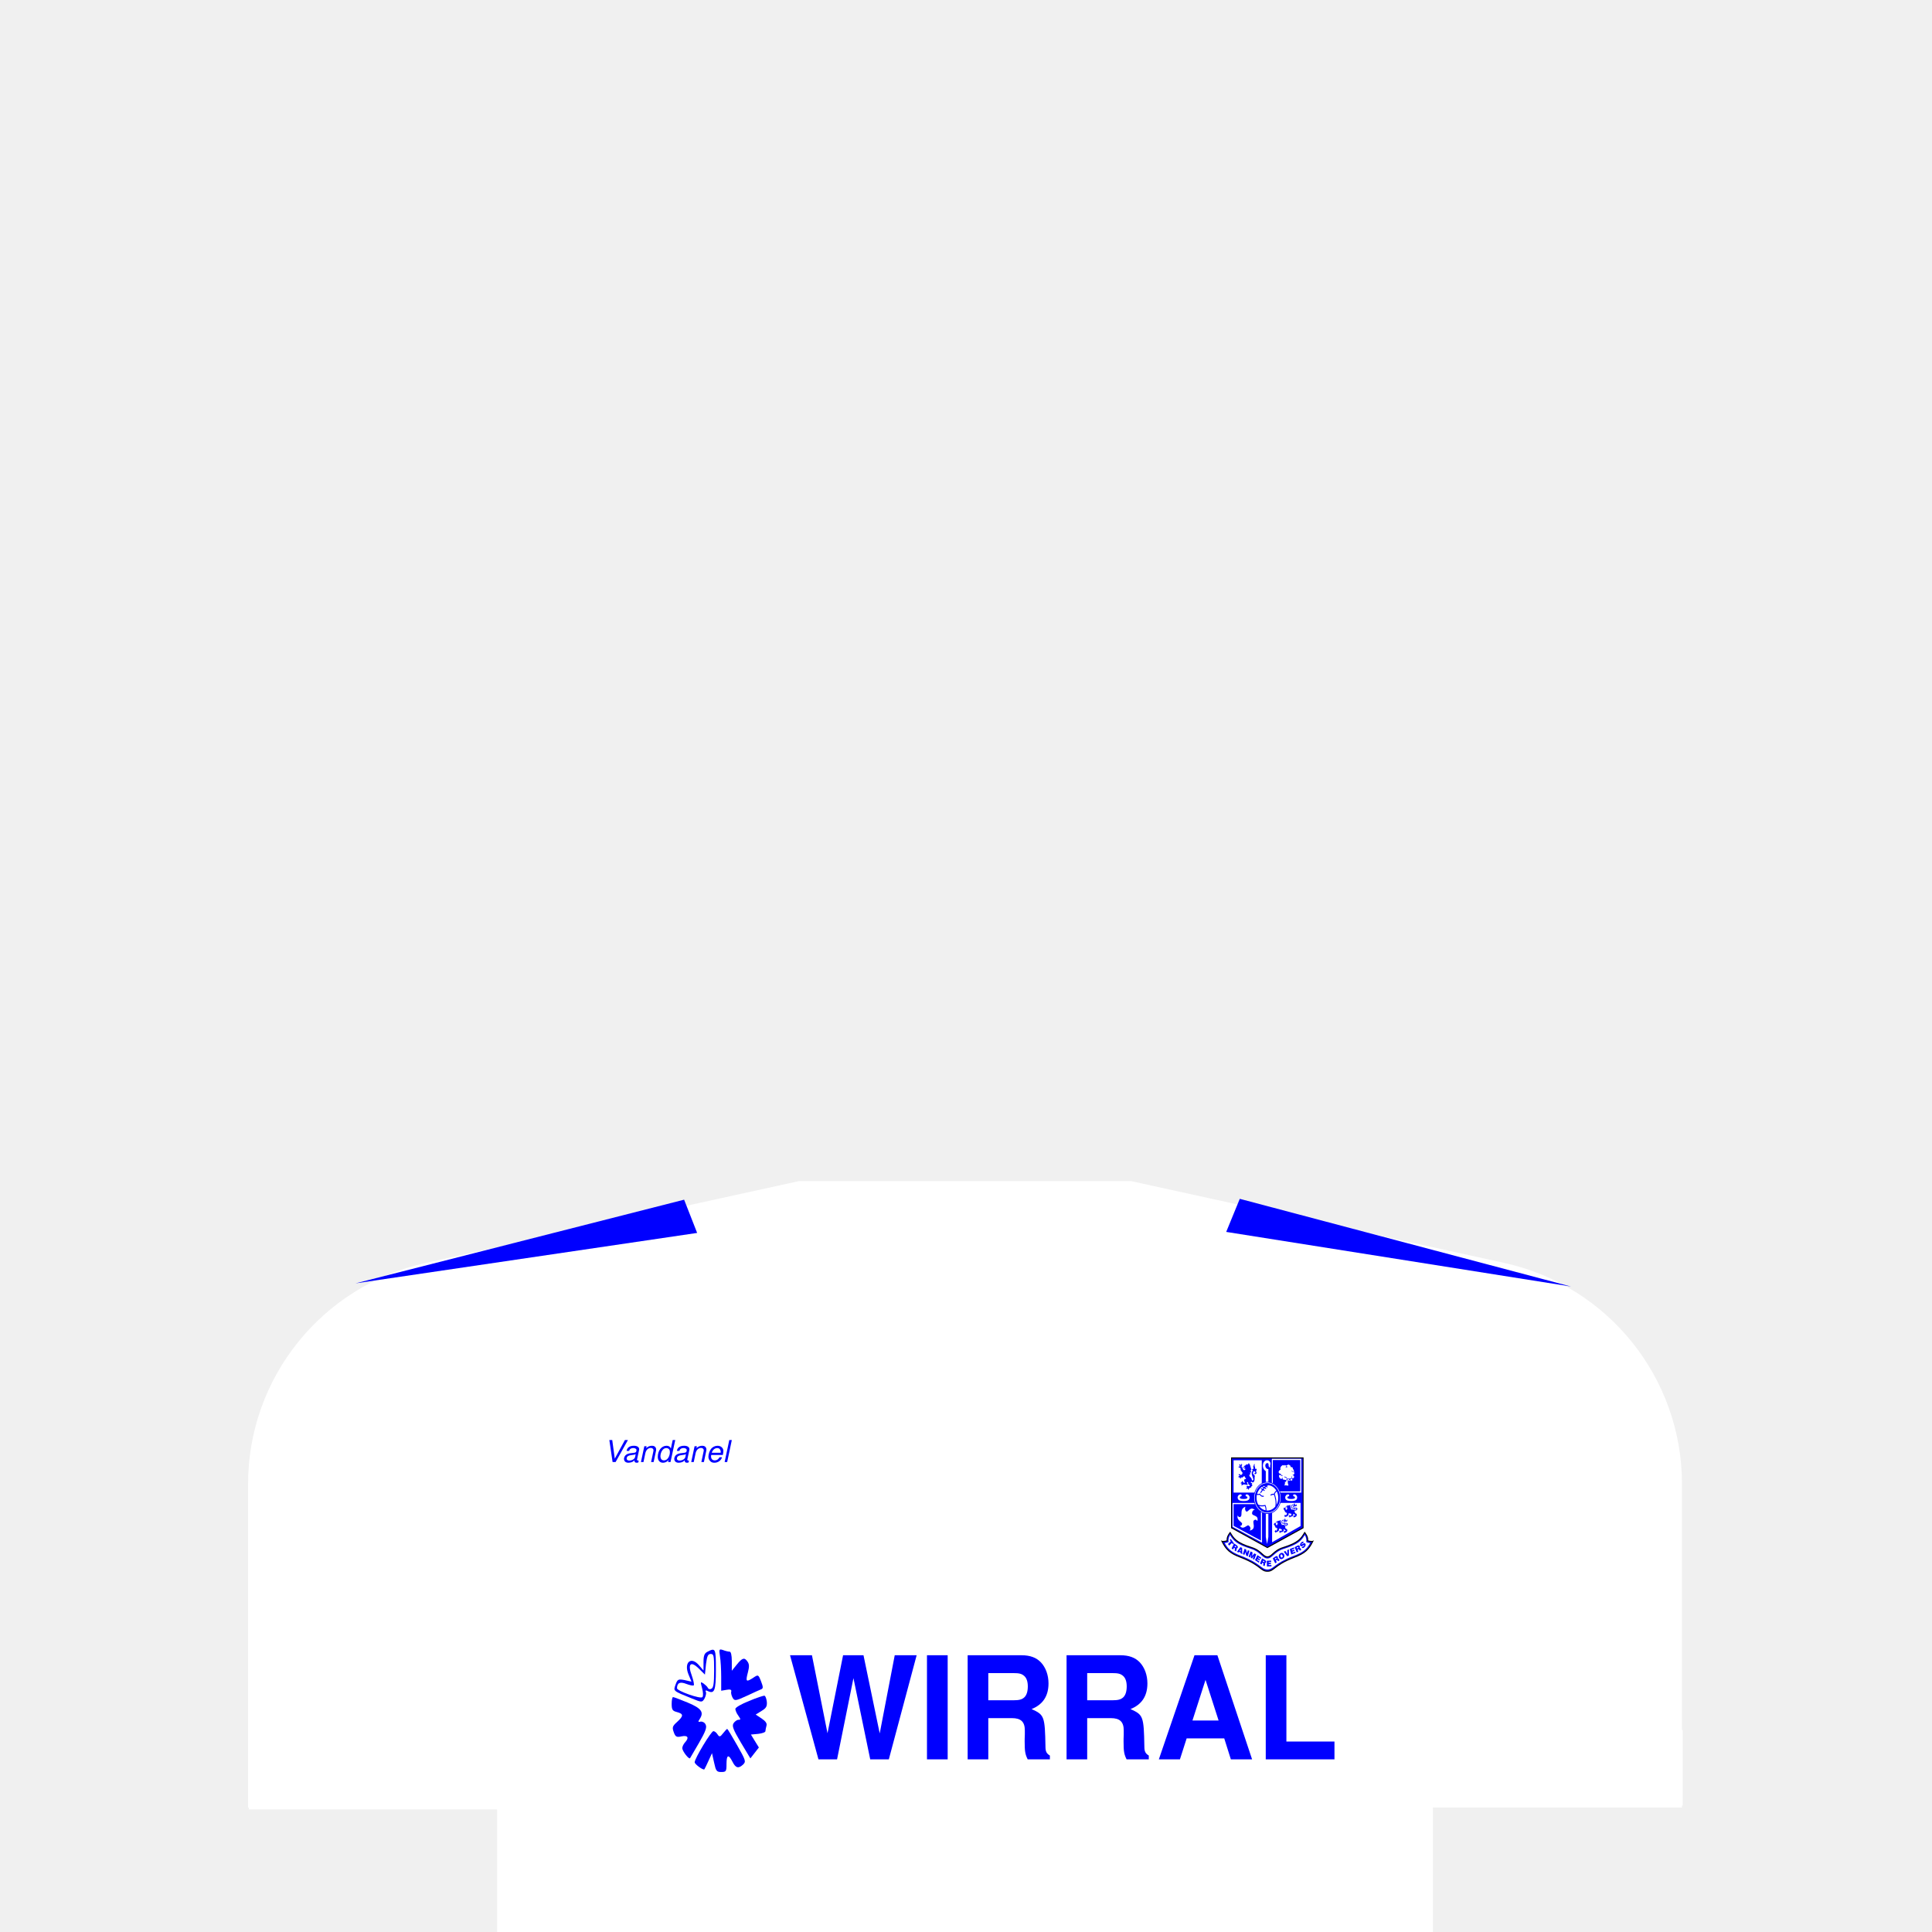
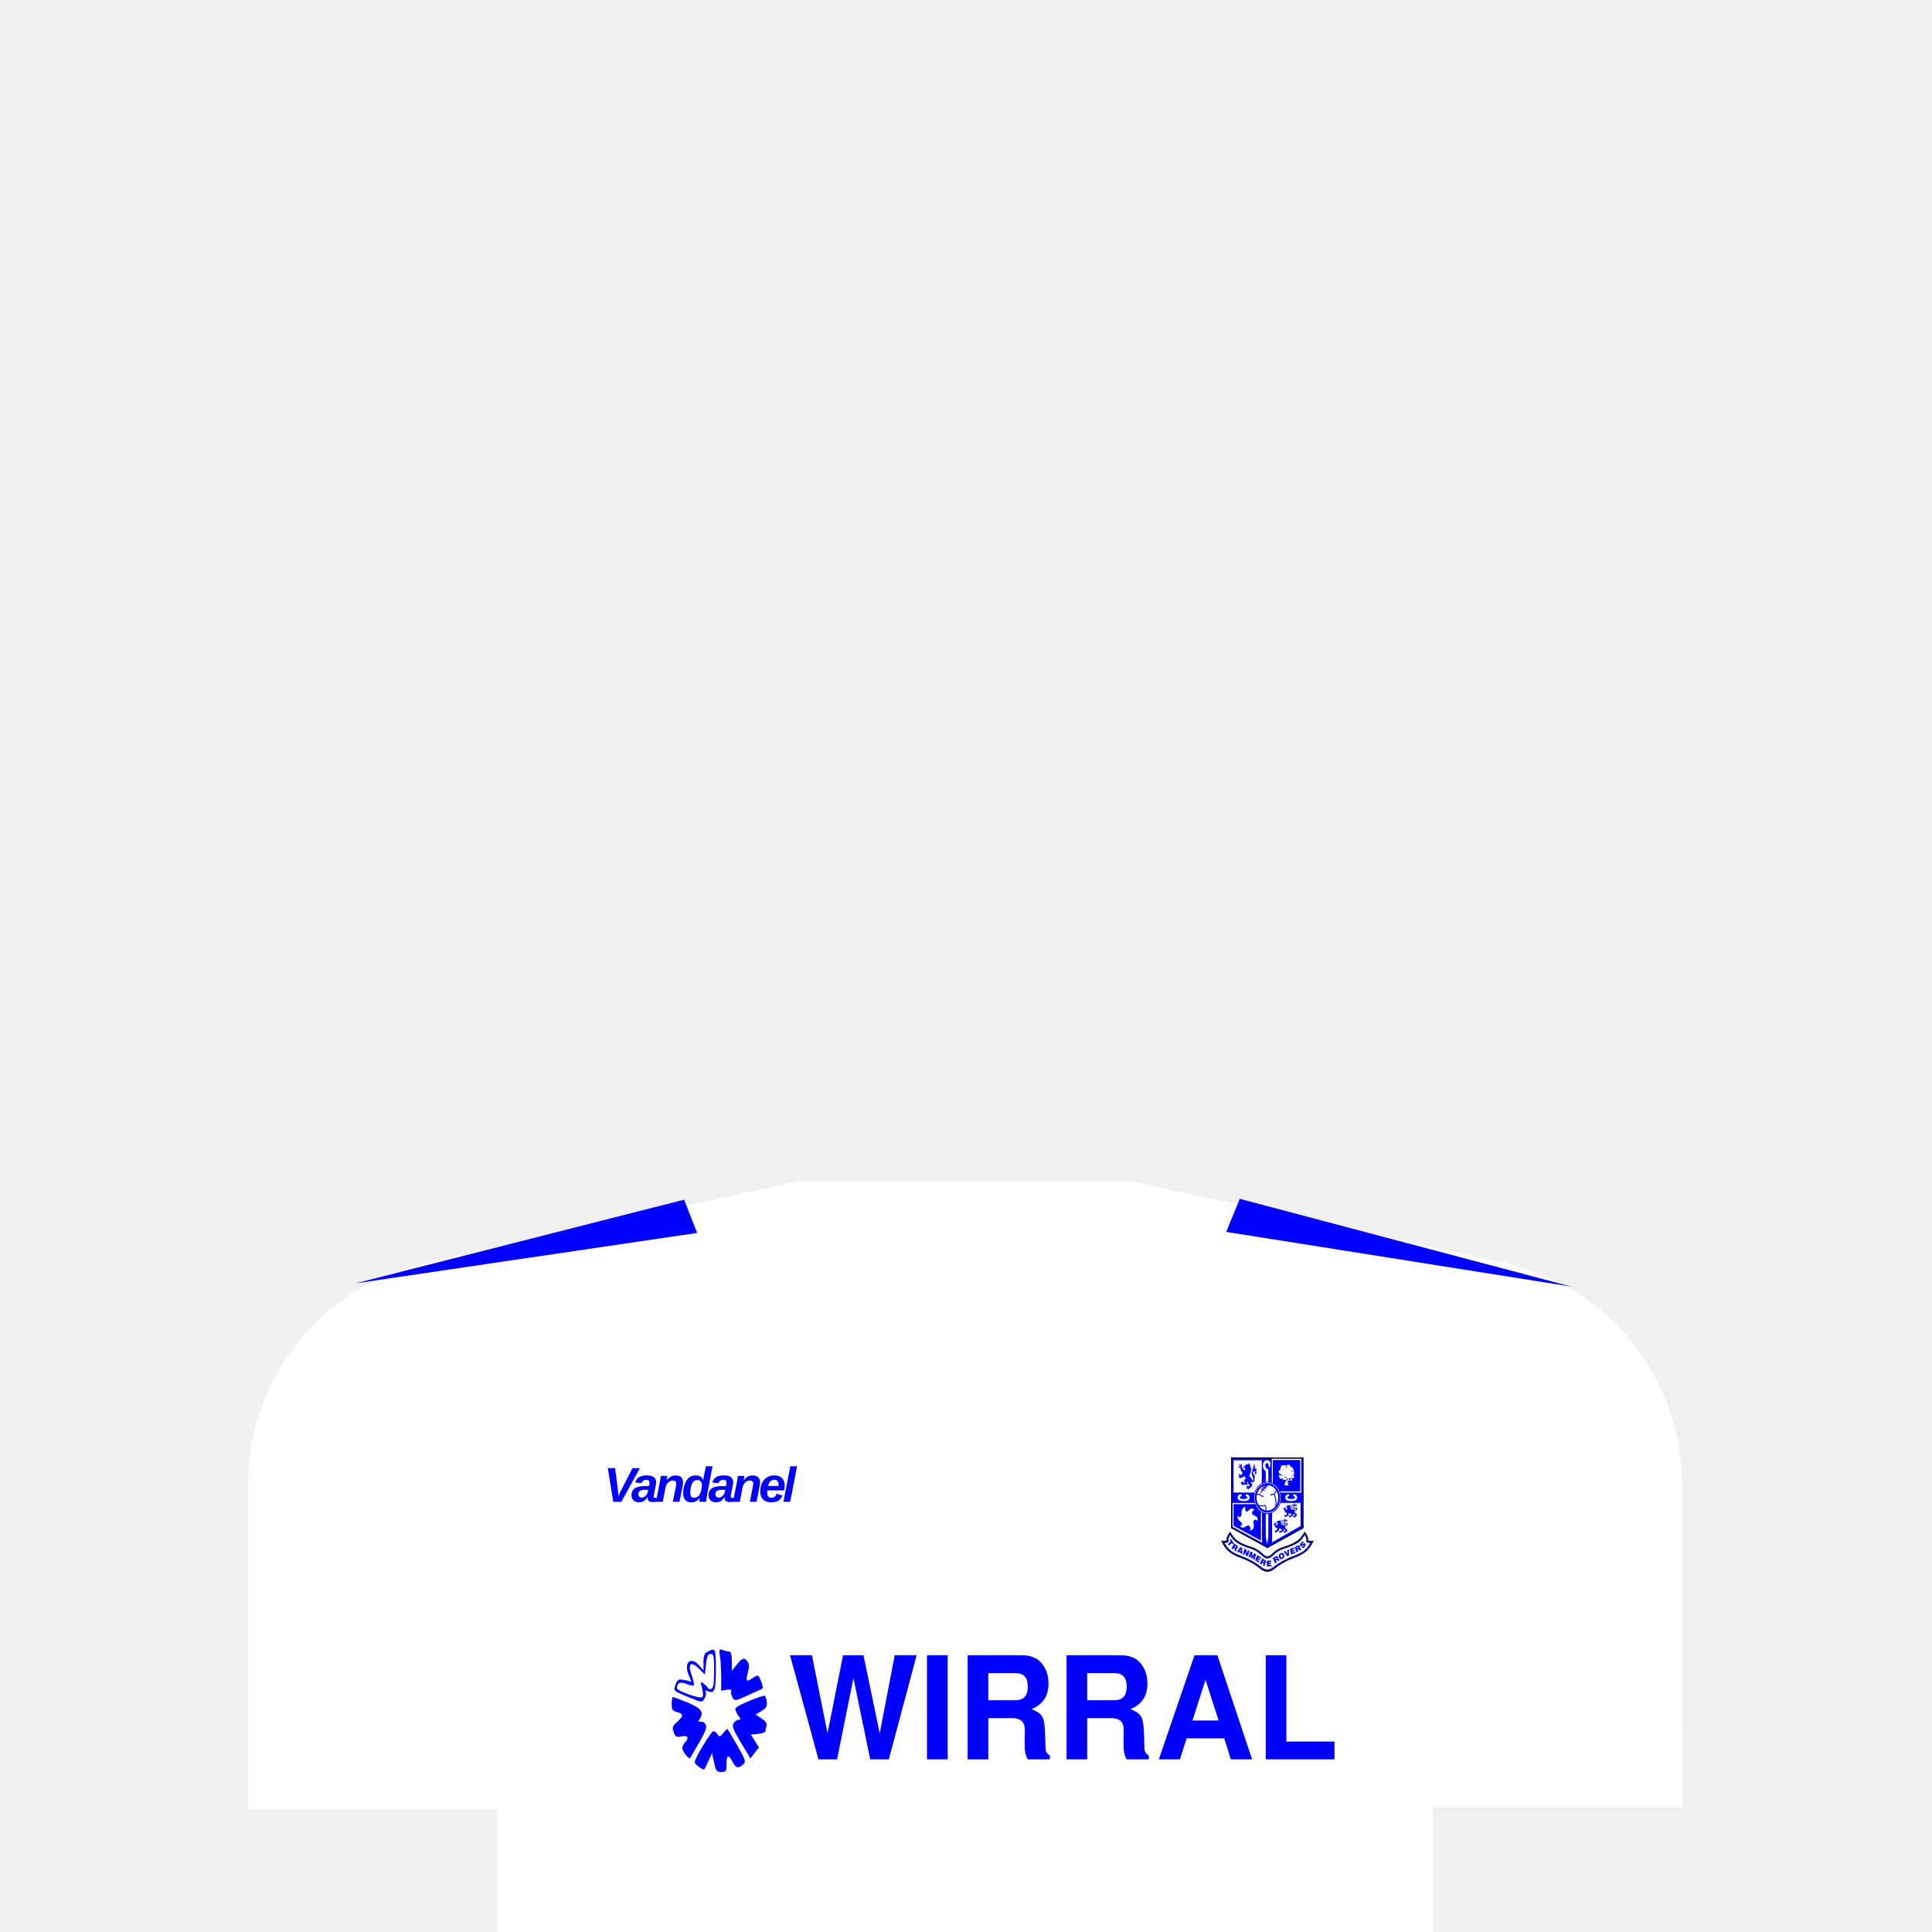
<svg xmlns="http://www.w3.org/2000/svg" width="512" height="512">
  <g id="shirt">
    <g id="chest">
      <path fill="#ffffff" d="m255.742,313.009l44,0l98.846,21.665c27.533,6.035 47.154,30.421 47.154,58.609l0,85.726l-66,0l0,33l-124,0l-124,0l0,-33l-66,0l0,-85.726c0,-28.187 19.621,-52.574 47.154,-58.609l98.846,-21.665l44,0z" />
    </g>
    <g id="left-sleeve">
      <path d="m131.929,479.525l-66,0l0,-20l66,0l0,20z" fill="#ffffff" />
    </g>
    <g id="right-sleeve">
      <path fill="#ffffff" d="m379.927,458.492l66,0l0,20l-66,0l0,-20z" />
    </g>
  </g>
  <g id="tranmere-logo">
    <path d="m321,384l29.756,0l0,34.756l-29.756,0l0,-34.756z" fill-opacity="0" fill="#fff" />
    <path d="m345.342,386.225l-19.095,0l0,18.749l9.607,5.291l9.607,-5.291l0,-18.749l-0.118,0l-0,0z" />
    <path d="m347.87,408.349c-0.116,0.052 -0.943,-0.007 -1.205,-0.145c0.008,-0.068 0.018,-0.137 0.018,-0.205c0,-0.864 -0.591,-1.632 -0.801,-1.904l-0.144,-0.189l-0.101,0.166c-0.941,1.585 -1.562,2.633 -5.591,3.907c-1.423,0.426 -2.206,1.134 -2.835,1.702c-0.497,0.449 -0.856,0.773 -1.335,0.773s-0.839,-0.324 -1.335,-0.773c-0.629,-0.568 -1.413,-1.276 -2.837,-1.703c-4.026,-1.273 -4.647,-2.32 -5.589,-3.906l-0.086,-0.145l-0.116,0.111l-0.043,0.057c-0.21,0.272 -0.802,1.04 -0.802,1.904c0,0.068 0.011,0.136 0.018,0.204c-0.261,0.138 -1.088,0.197 -1.205,0.145l-0.321,-0.144l0.173,0.343c1.124,2.195 2.06,3.177 5.081,4.309c2.895,1.118 4.17,2.109 5.015,2.765c0.73,0.567 1.17,0.91 2.047,0.91c0.877,0 1.316,-0.342 2.046,-0.909c0.844,-0.656 2.119,-1.647 5.016,-2.765c3.02,-1.132 3.957,-2.113 5.08,-4.309l0.176,-0.344l-0.324,0.146z" />
    <path fill="#0000ff" d="m346.471,408.405l-0.064,-0.052l0.016,-0.09a1.074,1.255 0 0 0 0.023,-0.263c0,-0.708 -0.466,-1.359 -0.687,-1.648c-0.931,1.566 -1.644,2.627 -5.652,3.895c-1.377,0.413 -2.138,1.101 -2.75,1.653c-0.515,0.464 -0.92,0.831 -1.481,0.831c-0.56,0 -0.966,-0.367 -1.48,-0.831c-0.612,-0.553 -1.374,-1.24 -2.753,-1.654c-4.005,-1.267 -4.718,-2.329 -5.65,-3.894c-0.22,0.289 -0.688,0.94 -0.688,1.649c0,0.087 0.007,0.175 0.023,0.262l0.016,0.089l-0.064,0.053c-0.195,0.161 -0.833,0.244 -1.218,0.234c1.051,1.99 1.967,2.883 4.825,3.955c2.926,1.13 4.218,2.134 5.073,2.798c0.716,0.556 1.111,0.863 1.916,0.863c0.805,0 1.199,-0.306 1.915,-0.862c0.855,-0.664 2.146,-1.668 5.074,-2.799c2.857,-1.071 3.773,-1.964 4.824,-3.954c-0.385,0.011 -1.023,-0.074 -1.218,-0.233l0,0z" />
    <path fill="#fff" d="m335.877,413.014c1.31,0 1.919,-1.846 4.36,-2.559c3.852,-1.218 4.649,-2.187 5.54,-3.662c0.27,0.431 0.545,1.189 0.38,1.843c0.248,0.158 0.69,0.259 1.043,0.292c-0.932,1.635 -1.798,2.44 -4.432,3.428c-5.197,2.006 -5.178,3.508 -6.89,3.586c-1.711,-0.079 -1.693,-1.58 -6.89,-3.586c-2.635,-0.988 -3.501,-1.793 -4.432,-3.428c0.354,-0.033 0.795,-0.134 1.044,-0.292c-0.166,-0.654 0.109,-1.411 0.379,-1.843c0.892,1.475 1.689,2.445 5.54,3.662c2.438,0.713 3.049,2.559 4.359,2.559l0,0z" />
    <path d="m326.168,407.829l0.837,1.18l-0.262,0.254l-0.27,-0.378l-0.738,0.716l-0.3,-0.422l0.739,-0.716l-0.269,-0.379l0.263,-0.255l-0,0zm1.456,1.602l-0.585,-0.395l-0.651,1.317l0.406,0.275l0.228,-0.46l0.123,0.085c0.19,0.127 0.189,0.203 0.105,0.375c-0.058,0.116 -0.09,0.208 -0.093,0.243l0.411,0.278l0.019,-0.04c-0.048,-0.032 -0.014,-0.088 0.071,-0.259c0.132,-0.265 0.069,-0.352 -0.037,-0.491c0.165,0.056 0.293,-0.03 0.367,-0.181c0.127,-0.256 0.05,-0.466 -0.363,-0.746l-0,0zm-0.046,0.562c-0.045,0.091 -0.13,0.079 -0.254,-0.006l-0.16,-0.108l0.13,-0.261l0.189,0.127c0.094,0.065 0.142,0.155 0.096,0.248zm1.639,1.843l-0.049,-1.633l-0.45,-0.186l-0.917,1.233l0.433,0.179l0.108,-0.168l0.441,0.182l-0.005,0.211l0.441,0.182l-0,0zm-0.701,-0.839l0.293,-0.457l-0.014,0.573l-0.279,-0.116l-0,0zm1.951,0.61l0.085,-0.331l0.142,-0.454l0.421,0.18l-0.448,1.427l-0.412,-0.177l-0.235,-0.983l-0.086,0.334l-0.141,0.45l-0.422,-0.18l0.448,-1.427l0.412,0.177l0.236,0.984l0,0zm0.42,0.916l0.537,-1.385l0.516,0.273l-0.105,0.985l0.565,-0.742l0.516,0.272l-0.536,1.385l-0.384,-0.202l0.164,-0.423l0.088,-0.213l0.118,-0.238l-0.003,-0.002l-0.582,0.764l-0.297,-0.157l0.107,-1.014l-0.004,-0.001l-0.06,0.213l-0.075,0.221l-0.182,0.469l-0.384,-0.203l0,-0zm1.702,0.926l0.648,-1.319l1.012,0.678l-0.152,0.308l-0.605,-0.405l-0.092,0.188l0.512,0.343l-0.152,0.309l-0.511,-0.344l-0.102,0.207l0.629,0.422l-0.151,0.307l-1.036,-0.694l0,0zm3.165,1.686l-0.035,-1.519l1.166,-0.038l0.008,0.355l-0.697,0.022l0.004,0.217l0.591,-0.019l0.008,0.354l-0.59,0.019l0.005,0.238l0.725,-0.023l0.009,0.354l-1.195,0.038l0,0zm4.55,-3.158c0.188,0.468 -0.004,0.895 -0.387,1.105c-0.407,0.223 -0.787,0.104 -0.974,-0.364c-0.174,-0.432 -0.011,-0.864 0.392,-1.085c0.463,-0.253 0.822,-0.019 0.968,0.344zm-0.934,0.512c0.07,0.176 0.209,0.368 0.412,0.257c0.184,-0.1 0.189,-0.309 0.097,-0.536c-0.075,-0.187 -0.227,-0.346 -0.412,-0.238c-0.193,0.105 -0.168,0.343 -0.097,0.517zm0.839,-1.276l0.44,-0.198l0.545,0.839l-0.068,-1.053l0.442,-0.198l0.004,1.627l-0.44,0.198l-0.923,-1.214l0,0zm2,0.742l-0.409,-1.443l1.107,-0.429l0.096,0.336l-0.662,0.257l0.058,0.206l0.56,-0.217l0.095,0.336l-0.56,0.218l0.065,0.226l0.689,-0.267l0.094,0.337l-1.134,0.439l-0,-0zm2.99,-2.922a0.117,0.137 0 0 0 -0.11,-0.023c-0.036,0.013 -0.071,0.04 -0.105,0.076c-0.076,0.082 -0.09,0.142 -0.059,0.182c0.133,0.167 0.655,-0.59 0.976,-0.184c0.206,0.259 0.102,0.603 -0.187,0.915c-0.277,0.301 -0.593,0.324 -0.761,0.13l0.33,-0.356a0.151,0.177 0 0 0 0.127,0.027c0.043,-0.012 0.086,-0.042 0.12,-0.078c0.086,-0.093 0.12,-0.184 0.078,-0.237c-0.134,-0.169 -0.646,0.6 -0.984,0.175c-0.188,-0.237 -0.09,-0.565 0.172,-0.849c0.292,-0.316 0.55,-0.302 0.73,-0.133l-0.327,0.353zm-10.116,4.301l-0.61,-0.339l-0.558,1.373l0.423,0.236l0.195,-0.479l0.13,0.071c0.197,0.11 0.203,0.184 0.13,0.364c-0.05,0.123 -0.075,0.215 -0.076,0.252l0.429,0.238l0.017,-0.042c-0.05,-0.027 -0.02,-0.086 0.053,-0.265c0.112,-0.277 0.043,-0.357 -0.072,-0.486c0.169,0.04 0.289,-0.057 0.354,-0.215c0.108,-0.266 0.017,-0.469 -0.415,-0.708l0,0zm-0.007,0.564c-0.039,0.095 -0.122,0.091 -0.253,0.018l-0.167,-0.093l0.11,-0.273l0.198,0.11c0.098,0.054 0.152,0.141 0.112,0.237zm4.028,-0.46c-0.047,0.033 -0.072,-0.028 -0.159,-0.199c-0.133,-0.263 -0.229,-0.242 -0.384,-0.203c0.122,-0.14 0.121,-0.311 0.044,-0.463c-0.128,-0.254 -0.324,-0.279 -0.735,0.005l-0.581,0.402l0.662,1.308l0.405,-0.279l-0.232,-0.456l0.123,-0.085c0.188,-0.13 0.245,-0.093 0.331,0.078c0.059,0.116 0.111,0.193 0.137,0.215l0.408,-0.282l-0.02,-0.04l0,0zm-0.965,-0.283l-0.159,0.111l-0.132,-0.26l0.188,-0.131c0.095,-0.065 0.184,-0.068 0.232,0.024c0.046,0.091 -0.004,0.169 -0.129,0.256l0,0zm6.724,-2.474c-0.05,0.027 -0.069,-0.037 -0.143,-0.215c-0.111,-0.277 -0.207,-0.266 -0.366,-0.244c0.133,-0.127 0.146,-0.297 0.081,-0.456c-0.108,-0.267 -0.3,-0.313 -0.731,-0.075l-0.611,0.338l0.555,1.373l0.425,-0.234l-0.194,-0.479l0.129,-0.071c0.198,-0.109 0.251,-0.066 0.324,0.114c0.049,0.122 0.096,0.204 0.119,0.229l0.431,-0.237l-0.018,-0.043zm-0.938,-0.386l-0.168,0.092l-0.11,-0.273l0.198,-0.109c0.098,-0.054 0.189,-0.049 0.228,0.048c0.039,0.096 -0.018,0.169 -0.148,0.242zm1.298,-5.497l0,-18.298l-18.74,0l0,18.298c0.133,0.073 9.271,5.105 9.37,5.159l9.37,-5.159l-0,0z" fill="#0000ff" />
    <path fill="#fff" d="m337.318,393.034a3.598,4.203 0 0 0 -0.267,-0.118l0,-6.315l7.795,0l0,8.944l-5.529,0a3.839,4.484 0 0 0 -0.106,-0.317l5.363,0l0,-8.311l-7.256,0l0,6.117l0,0zm-2.935,0.033c-0.906,0.479 -1.62,1.375 -1.948,2.481l-5.526,0l0,-8.551l7.474,0l0,6.07l-0,-0zm0.067,7.789a3.617,4.225 0 0 1 -0.291,-0.16l0,7.568l-7.25,-3.905l0,-5.751l5.616,0a3.623,4.232 0 0 1 -0.104,-0.319l-5.784,0l0,6.333l7.813,4.196l0,-7.963l0,0zm2.669,0.09c1.051,-0.444 1.875,-1.419 2.222,-2.664l5.324,0l0,6.131l-7.546,4.301l0,-7.768l0,0l0,-0zm-7.545,-3.157c1.311,0 1.582,-0.422 1.582,-0.95c0,-0.475 -0.361,-0.818 -0.745,-0.818c-0.181,0 -0.316,0.053 -0.316,0.29c0,0.422 0.485,0.08 0.485,0.554c0,0.211 -0.237,0.383 -1.006,0.383c-0.768,0 -1.005,-0.171 -1.005,-0.383c0,-0.474 0.485,-0.132 0.485,-0.554c0,-0.237 -0.135,-0.29 -0.316,-0.29c-0.385,0 -0.746,0.343 -0.746,0.818c0,0.528 0.271,0.95 1.581,0.95l-0,0zm12.606,0c-1.31,0 -1.581,-0.422 -1.581,-0.95c0,-0.475 0.361,-0.818 0.745,-0.818c0.181,0 0.316,0.053 0.316,0.29c0,0.422 -0.485,0.08 -0.485,0.554c0,0.211 0.237,0.383 1.005,0.383c0.769,0 1.006,-0.171 1.006,-0.383c0,-0.474 -0.486,-0.132 -0.486,-0.554c0,-0.237 0.136,-0.29 0.317,-0.29c0.384,0 0.745,0.343 0.745,0.818c-0,0.528 -0.271,0.95 -1.582,0.95zm-6.053,3.398l0,6.102c0,0.198 -0.317,1.781 -0.339,1.887c-0.023,-0.106 -0.339,-1.689 -0.339,-1.887l0,-6.122c0.101,0.013 0.456,0.052 0.678,0.019l0,0zm0,-8.477l0,-3.378c-0.521,0 -0.814,-0.501 -0.814,-0.91c0,-0.488 0.294,-0.687 0.508,-0.687c0.385,0 0.373,0.277 0.373,0.673c0,0.277 0.214,0.489 0.474,0.515c-0.204,-0.342 0.022,-0.765 0.022,-1.003c0,-0.316 -0.181,-0.936 -0.948,-0.936c-0.543,0 -1.063,0.501 -1.063,1.438c0,0.475 0.181,1.082 0.769,1.451l0,2.85c0.175,-0.02 0.513,-0.046 0.678,-0.013l-0,-0z" />
    <path fill="#fff" d="m340.327,388.396c-0.181,-0.185 -0.531,-0.119 -0.678,0.092c-0.079,-0.013 -0.181,0.145 -0.17,0.211c-0.135,0.106 -0.293,0.515 -0.078,0.752c-0.193,0.04 -0.25,0.145 -0.25,0.145c-0.068,0.026 -0.519,0.541 -0.191,0.725c-0.022,0.132 0.18,0.238 0.271,0.224c0.057,0.04 0.226,0.08 0.282,0.066c-0.034,0.039 -0.226,0.198 0.18,0.343c0,0 0.146,0.145 0.226,0.145c0,0 0.033,0.119 -0.022,0.105c-0.046,-0.013 -0.193,-0.066 -0.238,-0.053c-0.078,-0.118 -0.259,-0.251 -0.406,-0.237c-0.09,-0.132 -0.339,-0.079 -0.294,0.185c-0.046,0.145 0.022,0.317 0.056,0.356c0.011,0.132 0.079,0.251 0.192,0.238c0.012,0.118 0.136,0.25 0.271,0.198c0.181,0.053 0.35,-0.013 0.293,-0.238c0,0 0.057,-0.08 0.159,0.066c-0.057,0.251 0.011,0.489 0.339,0.383c0.203,0.185 0.7,0.159 0.7,-0.066c0.102,-0.027 0.181,-0.119 0.045,-0.225c-0.147,-0.132 -0.271,-0.264 -0.508,-0.277c-0.113,-0.013 -0.248,-0.172 -0.057,-0.29c0.011,0.105 0.091,0.264 0.271,0.145c0.046,0.039 0.135,0.145 0.226,0.105c0.057,0.093 0.068,0.449 0.678,0.369c0.259,0 0.723,-0.026 0.677,-0.342c-0.011,-0.145 -0.022,-0.264 0.125,-0.303c0.079,0.171 -0.09,0.25 -0.056,0.382c0.022,0.079 0.124,0.171 0.248,0.171c0.136,0 0.339,-0.145 0.339,-0.396c0,-0.145 -0.124,-0.449 -0.373,-0.409c0,0 -0.045,-0.145 0.023,-0.145c0.079,0 0.248,0.053 0.238,-0.092c0.169,-0.04 0.18,-0.264 0.18,-0.343c0,-0.118 -0.068,-0.29 -0.293,-0.25c-0.057,0.013 -0.384,-0.264 -0.418,-0.277l-0.023,-0.185c0.113,0.079 0.43,0.409 0.565,0.409c0.068,0 0.272,-0.211 0.011,-0.317c-0.17,-0.065 0.102,-0.171 -0.181,-0.448c-0.181,-0.158 0.046,-0.528 -0.498,-0.528l-0.157,0.013c0.034,-0.092 -0.045,-0.515 -0.339,-0.554c-0.181,-0.184 -0.248,-0.145 -0.452,-0.026c-0.158,0.119 -0.361,-0.039 -0.361,0.184c0,0.317 0.339,0.132 0.339,0.37c-0.102,0 -0.441,0.092 -0.486,0.131l-0.045,-0.092c0.08,-0.013 0.158,-0.066 0.158,-0.171c0,-0.198 -0.169,-0.396 -0.294,-0.396c-0.09,0 -0.203,0.066 -0.225,0.146l-0,0z" />
    <path fill="#fff" d="m341.095,392.169c-0.169,0 -0.305,0.303 -0.27,0.554c0.011,0.066 -0.113,0.013 -0.169,-0.04c-0.068,-0.066 -0.193,-0.039 -0.125,0.198c0.057,0.132 -0.124,0.633 -0.113,0.831c0.44,-0.25 0.644,0.119 1.039,-0.066c-0.034,-0.303 -0.169,-0.409 -0.169,-0.778l0,-0.396c0,-0.079 -0.056,-0.303 -0.192,-0.303l0,-0zm0.045,-0.171c0,0.066 0.102,0.171 0.136,0.198c0.079,0.092 0.203,0.237 0.35,0.237c0.078,0 0.181,-0.026 0.181,-0.119c0,-0.158 -0.226,-0.118 -0.226,-0.25c-0.046,-0.053 -0.181,-0.119 -0.261,-0.106c-0.068,0.013 -0.181,-0.131 -0.181,0.04l0,-0zm1.265,-0.185c-0.181,0 -0.181,0.093 -0.181,0.093c-0.057,0.013 -0.192,0.119 -0.203,0.158c-0.056,0.013 -0.158,0.039 -0.158,0.105c0,0.053 0.102,0.185 0.17,0.158c0.079,0.027 0.135,0.066 0.17,0.066c0.124,0 0.305,-0.106 0.305,-0.225c0,-0.093 -0.079,-0.145 -0.079,-0.185c-0,-0.066 0.101,-0.171 -0.023,-0.171l0,0z" />
    <path fill="#0000ff" d="m332.782,389.82c0.248,-0.026 0.304,-0.396 0.18,-0.66c-0.011,0.066 -0.102,0.198 -0.282,0.145c0,-0.357 -0.372,-0.923 -0.124,-1.267l-0.135,0.066s0.045,-0.238 0.124,-0.264c-0.124,0.079 -0.361,0.303 -0.271,0.792c-0.068,-0.079 -0.113,-0.277 -0.113,-0.277c-0.069,0.145 -0.056,0.436 0,0.581c0.057,0.105 0.023,0.395 -0.045,0.395c-0.08,0 -0.136,-0.198 -0.339,0.066c0.091,-0.013 0.193,0.158 0.193,0.25c0,0.184 -0.26,0.343 -0.26,0.871c0,0.193 0.094,0.472 0.197,0.745c0.121,0.324 0.254,0.641 0.254,0.798c0,0.171 -0.136,0.29 -0.192,0.29c-0.091,0 -0.226,-0.027 -0.249,-0.304c-0.025,-0.358 -0.359,-0.531 -0.536,-0.785c-0.064,-0.093 -0.107,-0.196 -0.107,-0.323c0,-0.172 0.113,-0.225 0.113,-0.225l0.159,0.172c-0.08,-0.277 0.022,-0.541 -0.08,-0.726c0.068,0.04 0.249,0.079 0.339,0.079c-0.181,-0.264 -0.068,-0.58 -0.192,-0.712c0.057,-0.013 0.226,-0.066 0.282,-0.118l-0.147,-0.158c0.012,-0.093 -0.09,-0.29 -0.169,-0.369l0.113,-0.12c-0.067,-0.052 -0.215,-0.25 -0.237,-0.303l0.146,-0.053c-0.033,-0.026 -0.157,-0.092 -0.203,-0.303c-0.045,-0.145 -0.248,-0.211 -0.248,-0.422c-0.08,0.092 -0.158,0.277 -0.158,0.356l-0.169,0.066c-0.102,-0.039 -0.474,-0.066 -0.565,0.237c-0.102,0.026 -0.407,0.158 -0.407,0.264l0.08,0.264s0.044,0 0.067,-0.053c0,0 0.101,0 0.135,0.08c-0.034,0.052 -0.237,0.132 -0.237,0.132c-0.067,0 -0.317,-0.145 -0.147,-0.422c-0.068,0.04 -0.159,0.106 -0.159,0.277c0,0.105 0.102,0.237 0.26,0.237c0.102,0 0.215,-0.039 0.305,-0.106l0.023,0.08s-0.158,0.079 -0.192,0.079c0,0 -0.046,0.026 0.023,0.092c0.046,0.053 0.113,0.013 0.181,-0.04c0.045,0.014 0.102,0.145 0.045,0.185c-0.124,0.066 -0.192,0.198 -0.294,0.198c-0.112,0 -0.203,0.026 -0.451,-0.422c0,-0.119 -0.022,-0.211 -0.08,-0.211c0,0 -0.215,-0.171 -0.191,-0.436c0.079,-0.092 0.317,-0.514 -0.068,-0.62c0.078,0.092 -0.113,0.238 -0.011,0.37c0.034,0.026 -0.068,0.158 -0.114,0.053c-0.022,-0.119 -0.124,-0.304 -0.225,-0.29c-0.045,0 -0.18,0.132 -0.249,0.132c0.102,0 0.102,0.171 0.102,0.171c0,0.066 0.215,0.079 0.226,0.225c0,0 -0.079,0.132 -0.248,0.013c-0.136,-0.079 -0.182,0.237 -0.226,0.263c0.17,-0.026 0.136,0.106 0.259,0.106c0.068,0 0.113,-0.066 0.159,-0.026c0,0 0.147,0.185 0.147,0.238c0,0 0.011,0.475 0.033,0.58l0.124,-0.145c0,0.066 0.034,0.383 0.034,0.383l0.113,-0.106c0.011,0.146 0.091,0.343 0.091,0.343l0.102,-0.106c0.09,0.158 -0.046,0.752 -0.418,0.752c-0.237,0 -0.226,-0.225 -0.463,-0.225c-0.102,0 -0.113,0.211 -0.158,0.238c0.079,0 0.18,0.171 0.304,0.158c0.068,0 0.058,0.119 -0.011,0.119c-0.113,0 -0.257,0 -0.295,0.099a0.125,0.146 0 0 0 -0.009,0.072s0.045,0.185 0,0.211c0.124,-0.026 0.282,0.013 0.373,-0.106c-0.125,0.264 0.169,0.396 0.181,0.475c-0.012,-0.171 0.135,-0.238 0.101,-0.382c0.113,-0.04 0.282,0 0.328,0.079c0.032,-0.057 0.236,-0.238 0.393,-0.349c0.061,-0.043 0.115,-0.075 0.149,-0.086c0.037,0.029 0.064,0.058 0.086,0.086c0.108,0.139 0.094,0.287 0.411,0.626c-0.113,0.145 -0.531,-0.013 -0.531,0.422c0,0.132 0.158,0.488 0.204,0.554c-0.181,0.132 -0.295,0.106 -0.362,0.026c0,0 -0.226,-0.382 -0.316,-0.382c-0.159,0 -0.182,0.158 -0.215,0.158c0.147,0 0.113,0.211 0.226,0.211c-0.091,0 -0.215,-0.053 -0.26,-0.053c-0.101,0 -0.209,0.244 -0.226,0.264c0.136,-0.04 0.113,0.171 0.339,0.053l0,0.106c-0.113,0.066 -0.146,0.29 -0.102,0.409c0.08,-0.132 0.158,-0.092 0.204,-0.079c0.091,0.039 0.181,-0.092 0.226,-0.145c0.068,-0.052 0.373,-0.092 0.87,0.053c0.169,0.053 0.35,0.053 0.35,-0.158c0,-0.158 -0.191,-0.171 -0.191,-0.436c0,-0.079 0.056,-0.145 0.113,-0.145c0.078,0 0.226,0.093 0.215,0.33c0,0.396 0.44,0.435 0.44,0.58c0,0.132 -0.214,0.224 -0.293,0.224c-0.102,0 -0.35,-0.317 -0.497,0.013c0,0 -0.147,-0.026 -0.147,0.132c0.068,-0.027 0.237,0.013 0.237,0.105c0,0.119 -0.226,-0.013 -0.192,0.251c0,0 -0.056,0.145 -0.023,0.211l0.125,-0.118c0.045,0.118 0.17,0.013 0.17,0.013s0.124,-0.053 0.124,0.026c0,0 -0.011,0.146 0.045,0.185l0.125,0.145l0.011,-0.145c0.057,-0.066 0.135,-0.211 0.17,-0.303c0.045,-0.146 0.327,-0.211 0.372,-0.211l0.08,0.092c0.045,-0.026 0.067,-0.448 0.192,-0.501l0.034,0.132c0.045,-0.066 0.113,-0.198 0.113,-0.317c0,-0.066 -0.102,-0.29 -0.181,-0.369c0.068,-0.04 0.157,-0.066 0.191,-0.027c-0.045,-0.092 -0.045,-0.25 -0.35,-0.158c-0.08,-0.079 -0.068,-0.316 0.079,-0.435c0.045,0.158 0.282,0.251 0.395,0.251c0.204,0 0.474,-0.224 0.474,-0.963c0,-0.151 -0.006,-0.409 0.043,-0.626c0.024,-0.106 0.06,-0.202 0.115,-0.271c-0.113,0.053 -0.202,0.08 -0.304,0.08c-0.023,-0.158 0.045,-0.264 0.146,-0.277c-0.09,-0.106 -0.248,-0.119 -0.327,0.013c-0.102,-0.198 -0.193,-0.91 0.237,-0.91c0.158,0 0.293,0.211 0.293,0.342c0,0.145 -0.226,0.238 -0.271,0.04c-0.011,0.158 0.034,0.382 0.283,0.382c0.135,0 0.292,-0.145 0.292,-0.356c-0,-0.145 -0.079,-0.395 -0.203,-0.488l0,-0z" />
    <path fill="#fff" d="m330.048,399.293c-1.785,0.66 -0.475,2.507 -1.491,2.744c-0.181,0.026 -0.543,-0.158 -0.497,-0.502c-0.587,1.267 1.243,1.847 1.108,2.322c-0.068,0.238 -0.182,0.634 -0.61,0.475c0.858,1.293 1.875,-0.265 2.304,-0.079c0.339,0.185 0.791,0.739 0.294,1.372c1.966,-0.37 0.634,-2.137 1.107,-2.665c0.384,-0.317 0.587,-0.343 0.949,0.132c0.451,-1.743 -1.514,-1.188 -1.401,-2.137c0.091,-0.634 0.452,-0.924 0.768,-0.766c-1.22,-1.188 -1.83,0.687 -2.304,0.37c-0.452,-0.343 -0.317,-1.135 -0.226,-1.267z" />
    <path fill="#0000ff" d="m341.264,403.977l0.079,-0.119l-0.079,-0.026c-0.068,-0.119 -0.09,-0.251 -0.531,-0.251c-0.215,0 -0.497,0.065 -0.587,0.065c-0.102,0 -0.374,-0.013 -0.374,-0.395c0,-0.172 0.181,-0.317 0.362,-0.317c0.101,0 0.259,0.079 0.259,0.184c0,0.066 -0.034,0.171 -0.102,0.171c-0.079,0 -0.192,-0.132 -0.135,-0.212c-0.034,0.04 -0.078,0.08 -0.078,0.172s0.101,0.211 0.203,0.211c0.079,0 0.248,-0.052 0.294,-0.317c0.056,0.066 0.215,0.106 0.271,0.106c0.102,0 0.317,-0.119 0.317,-0.317c0,-0.092 -0.113,-0.264 -0.182,-0.343c0.068,0.158 0.045,0.356 -0.136,0.356l-0.191,-0.08c0.067,-0.144 0.056,-0.369 -0.17,-0.369c-0.056,0 -0.102,0.013 -0.192,0.105c0.113,-0.039 0.158,0.027 0.158,0.093c0,0 -0.056,0.106 -0.124,0.106c-0.079,0 -0.17,-0.039 -0.248,-0.039c-0.125,0 -0.452,0.132 -0.452,0.514c0,0.199 0.113,0.542 0.509,0.542c0.057,0 0.294,-0.04 0.294,-0.04c-0.034,0.079 -0.034,0.146 -0.034,0.146c0,0.053 0.046,0.211 0.282,0.211c0.068,0 0.259,-0.08 0.215,-0.238c0,0 -0.09,0.132 -0.17,0.132c-0.034,0 -0.135,-0.04 -0.135,-0.119c0,-0.065 0.056,-0.184 0.181,-0.184c0.078,0 0.259,0.079 0.259,0.251c0,0.118 -0.146,0.264 -0.383,0.264c-0.08,0 -0.193,-0.013 -0.193,-0.013a0.843,0.985 0 0 0 -0.441,-0.146c-0.068,0 -0.339,0.079 -0.396,0.067c0,0 0.079,-0.146 0.158,-0.133c-0.056,-0.066 -0.237,-0.119 -0.293,-0.119c0.057,-0.079 0.113,-0.145 0.158,-0.145c-0.124,0 -0.147,-0.119 -0.226,-0.132c0.046,-0.04 0.113,-0.079 0.17,-0.04c-0.068,-0.105 -0.136,-0.171 -0.25,-0.146l0.023,-0.065c0.068,0 0.09,-0.066 0.146,-0.08c-0.056,-0.013 -0.09,-0.132 -0.135,-0.145c0.012,-0.039 0.091,-0.184 0.068,-0.316c-0.079,0.079 -0.238,0.066 -0.271,0.158c-0.068,0 -0.35,0.013 -0.396,0.066c-0.125,0.013 -0.305,-0.026 -0.317,0.079c0,0 -0.056,0.158 0.091,0.172l0.044,0l-0.011,0.052c-0.079,0.014 -0.225,0.027 -0.225,0.027c-0.045,-0.013 -0.091,-0.145 -0.023,-0.211c0,0 -0.135,-0.027 -0.147,0.171c0.012,0.079 0.056,0.132 0.102,0.132c0.09,0 0.215,-0.066 0.282,-0.04c0,0 0.102,0.119 -0.09,0.08c-0.034,0.027 -0.113,0.119 -0.023,0.184c0.113,0.092 0.135,-0.013 0.17,-0.013c0.079,0.039 0.079,0.118 0.079,0.118c-0.045,0.027 -0.203,0.079 -0.203,0.079c0.046,0.04 0.181,0.026 0.181,0.026s-0.226,0.079 -0.259,0.132l0.112,0.066l-0.259,0.106l-0.215,-0.357c0.124,-0.118 0.169,-0.29 0.102,-0.382c0.023,0.092 -0.26,0.079 -0.226,0.25c-0.068,-0.171 -0.215,-0.092 -0.259,-0.171c0.068,0.118 -0.08,0.184 0.033,0.303c-0.102,0.027 -0.146,0.145 -0.192,0.159c0.079,0 0.102,0.224 0.248,0.092l0.011,0.238l0.079,-0.013c-0.003,0.03 0.001,0.06 0.007,0.092c0.018,0.082 0.055,0.164 0.038,0.211l0.113,-0.079c-0.034,0.144 0,0.316 0.023,0.382c0.011,-0.08 0.135,-0.224 0.135,-0.224c-0.011,0.053 0.011,0.198 0.046,0.237c0.078,-0.013 0.215,0.027 0.26,0.039c0.034,0.04 0.034,0.132 0.034,0.132c0,0.093 -0.146,0.33 -0.146,0.462l-0.193,0.106c-0.068,-0.184 -0.237,-0.211 -0.248,-0.263c0.068,0.118 -0.034,0.145 0.045,0.29c-0.136,0.013 -0.193,0.145 -0.226,0.171c0.102,0 0.135,0.08 0.226,0.067c-0.069,0.131 0.011,0.171 -0.012,0.237c0.102,-0.066 0.17,-0.066 0.215,-0.198c0.068,0.08 0.17,0.092 0.17,0.092l0.012,-0.131c0.068,0.052 0.157,0 0.192,0l0,-0.119c0.135,0.052 0.157,0 0.203,-0.013l-0.034,-0.159c0.079,0.026 0.181,0.039 0.237,0.026c-0.034,-0.053 -0.068,-0.277 -0.034,-0.343c0.057,-0.067 0.102,-0.25 0.068,-0.29c0.057,0 0.158,0.106 0.158,0.158c0.068,-0.052 0.136,-0.105 0.158,-0.197c0.022,0.171 0.08,0.224 0.124,0.277l0.091,-0.159c0.011,0.04 0.057,0.159 0.113,0.224l0.034,-0.131c0.057,0.051 0.046,0.343 0.034,0.382c-0.09,0.039 -0.26,0.118 -0.293,0.158c-0.069,0 -0.137,-0.119 -0.137,-0.119c-0.044,-0.079 -0.135,-0.053 -0.158,-0.092c0.034,0.066 -0.034,0.185 0.012,0.25c-0.136,0.053 -0.113,0.146 -0.191,0.198c0.079,-0.013 0.157,0.067 0.259,0.04c-0.035,0.119 0.078,0.184 0.056,0.304c0.034,-0.132 0.136,-0.171 0.159,-0.29c0,0 0.191,-0.04 0.248,0l-0.011,-0.079c0.113,-0.026 0.248,-0.013 0.294,0.013l0,-0.132c0.034,0.013 0.136,0.04 0.192,0.026c0,0 -0.079,-0.131 -0.068,-0.184c0,0 0.113,-0.039 0.17,0c0.023,-0.184 -0.135,-0.237 -0.046,-0.436c0.102,0.053 0.531,0.212 0.531,0.37c0,0.053 -0.08,0.092 -0.17,0.132c-0.102,-0.079 -0.193,-0.092 -0.215,-0.132c0.034,0.079 -0.079,0.079 0.034,0.224c-0.135,0.04 -0.158,0.132 -0.214,0.171c0.079,0 0.068,0.066 0.214,0.066c0.012,0.092 0.136,0.197 0.136,0.25c0,-0.119 0.068,-0.158 0.091,-0.264c0.078,0.039 0.157,0.066 0.203,0.053c-0.068,-0.039 -0.057,-0.146 -0.057,-0.146s0.102,0.08 0.193,0.066l0,-0.146c0.056,0.013 0.124,0.079 0.124,0.079c0.011,-0.066 0.011,-0.343 0.011,-0.343c0.034,0.013 0.135,0.079 0.124,0.144c0.023,-0.144 -0.057,-0.289 -0.113,-0.343c0,0 0.022,-0.092 0.102,-0.039c-0.034,-0.146 -0.215,-0.237 -0.317,-0.224l-0.203,-0.186c0,-0.192 -0.124,-0.473 -0.145,-0.58a0.121,0.141 0 0 1 -0.003,-0.027c0.215,0.027 0.701,0 0.757,-0.421l0,0zm2.514,-4.071l0.078,-0.117l-0.078,-0.026c-0.067,-0.117 -0.09,-0.247 -0.524,-0.247c-0.211,0 -0.49,0.065 -0.58,0.065c-0.1,0 -0.367,-0.013 -0.367,-0.39c0,-0.169 0.178,-0.312 0.356,-0.312c0.1,0 0.257,0.078 0.257,0.182c0,0.065 -0.034,0.169 -0.101,0.169c-0.078,0 -0.189,-0.13 -0.133,-0.208c-0.034,0.039 -0.078,0.078 -0.078,0.169s0.1,0.208 0.2,0.208c0.079,0 0.246,-0.052 0.29,-0.312c0.056,0.065 0.212,0.103 0.268,0.103c0.1,0 0.312,-0.117 0.312,-0.312c0,-0.091 -0.111,-0.261 -0.178,-0.339c0.067,0.156 0.045,0.351 -0.134,0.351l-0.19,-0.078c0.068,-0.143 0.056,-0.364 -0.167,-0.364c-0.055,0 -0.1,0.013 -0.19,0.104c0.112,-0.039 0.156,0.026 0.156,0.091c0,0 -0.055,0.104 -0.122,0.104c-0.079,0 -0.167,-0.039 -0.245,-0.039c-0.123,0 -0.446,0.13 -0.446,0.508c0,0.195 0.112,0.534 0.502,0.534c0.055,0 0.29,-0.039 0.29,-0.039c-0.033,0.078 -0.033,0.143 -0.033,0.143c0,0.052 0.044,0.208 0.279,0.208c0.067,0 0.257,-0.078 0.211,-0.234c0,0 -0.089,0.13 -0.166,0.13c-0.034,0 -0.134,-0.039 -0.134,-0.117c0,-0.066 0.055,-0.183 0.178,-0.183c0.078,0 0.257,0.078 0.257,0.248c0,0.117 -0.146,0.261 -0.38,0.261c-0.078,0 -0.189,-0.014 -0.189,-0.014c-0.168,-0.117 -0.323,-0.144 -0.434,-0.144c-0.067,0 -0.335,0.079 -0.391,0.065c0,0 0.079,-0.143 0.157,-0.13c-0.055,-0.065 -0.234,-0.117 -0.29,-0.117c0.056,-0.078 0.111,-0.143 0.156,-0.143c-0.122,0 -0.144,-0.117 -0.222,-0.131c0.045,-0.039 0.111,-0.078 0.167,-0.039c-0.067,-0.105 -0.134,-0.169 -0.245,-0.144l0.023,-0.065c0.068,0 0.089,-0.065 0.145,-0.078c-0.057,-0.013 -0.089,-0.13 -0.134,-0.143c0.012,-0.04 0.09,-0.183 0.068,-0.313c-0.079,0.078 -0.235,0.065 -0.268,0.156c-0.067,0 -0.345,0.014 -0.39,0.065c-0.122,0.013 -0.3,-0.026 -0.312,0.079c0,0 -0.056,0.156 0.09,0.169l0.044,0l-0.011,0.052c-0.078,0.013 -0.223,0.026 -0.223,0.026c-0.044,-0.013 -0.089,-0.143 -0.022,-0.208c0,0 -0.134,-0.026 -0.144,0.169c0.011,0.078 0.055,0.13 0.1,0.13c0.089,0 0.212,-0.065 0.279,-0.039c0,0 0.1,0.117 -0.09,0.078c-0.032,0.026 -0.111,0.117 -0.022,0.182c0.112,0.091 0.134,-0.013 0.168,-0.013c0.078,0.039 0.078,0.117 0.078,0.117c-0.045,0.026 -0.2,0.078 -0.2,0.078c0.045,0.039 0.178,0.026 0.178,0.026s-0.223,0.078 -0.256,0.13l0.112,0.065l-0.257,0.104l-0.212,-0.351c0.123,-0.117 0.167,-0.286 0.101,-0.378c0.023,0.092 -0.256,0.078 -0.223,0.247c-0.068,-0.169 -0.212,-0.091 -0.257,-0.169c0.067,0.117 -0.078,0.183 0.034,0.299c-0.1,0.026 -0.146,0.143 -0.19,0.156c0.078,0 0.101,0.222 0.245,0.092l0.011,0.234l0.079,-0.013c-0.004,0.03 0,0.061 0.007,0.091c0.017,0.081 0.054,0.161 0.037,0.209l0.111,-0.078c-0.034,0.143 0,0.312 0.022,0.377c0.011,-0.078 0.134,-0.221 0.134,-0.221c-0.011,0.052 0.012,0.196 0.045,0.235c0.077,-0.013 0.211,0.026 0.255,0.039c0.034,0.039 0.034,0.13 0.034,0.13c0,0.092 -0.146,0.326 -0.146,0.456l-0.189,0.104c-0.067,-0.182 -0.233,-0.209 -0.245,-0.261c0.066,0.117 -0.034,0.143 0.044,0.287c-0.134,0.013 -0.19,0.143 -0.223,0.169c0.1,0 0.134,0.079 0.223,0.066c-0.067,0.13 0.011,0.169 -0.011,0.234c0.1,-0.065 0.167,-0.065 0.211,-0.195c0.068,0.078 0.167,0.091 0.167,0.091l0.011,-0.13c0.067,0.052 0.157,0 0.19,0l0,-0.118c0.133,0.052 0.156,0 0.201,-0.013l-0.034,-0.156c0.079,0.026 0.179,0.039 0.235,0.026c-0.034,-0.052 -0.067,-0.274 -0.034,-0.339c0.056,-0.065 0.1,-0.247 0.067,-0.286c0.055,0 0.155,0.104 0.155,0.156c0.068,-0.053 0.134,-0.105 0.157,-0.195c0.022,0.168 0.079,0.221 0.123,0.273l0.089,-0.156c0.011,0.039 0.056,0.156 0.111,0.221l0.033,-0.131c0.057,0.052 0.045,0.339 0.034,0.377c-0.09,0.04 -0.256,0.118 -0.29,0.157c-0.067,0 -0.134,-0.117 -0.134,-0.117c-0.044,-0.079 -0.133,-0.052 -0.156,-0.092c0.033,0.065 -0.034,0.183 0.011,0.248c-0.134,0.052 -0.112,0.144 -0.19,0.195c0.078,-0.012 0.156,0.065 0.257,0.039c-0.034,0.117 0.077,0.182 0.055,0.3c0.034,-0.13 0.134,-0.169 0.156,-0.286c0,0 0.189,-0.039 0.245,0l-0.011,-0.079c0.111,-0.026 0.245,-0.013 0.29,0.014l0,-0.131c0.033,0.013 0.134,0.039 0.19,0.026c0,0 -0.078,-0.13 -0.067,-0.181c0,0 0.111,-0.039 0.167,0c0.022,-0.183 -0.134,-0.235 -0.045,-0.43c0.1,0.052 0.524,0.208 0.524,0.365c0,0.052 -0.078,0.091 -0.167,0.13c-0.1,-0.078 -0.189,-0.091 -0.211,-0.13c0.034,0.078 -0.079,0.078 0.034,0.221c-0.134,0.039 -0.156,0.131 -0.212,0.169c0.078,0 0.067,0.065 0.212,0.065c0.011,0.091 0.133,0.195 0.133,0.247c0,-0.117 0.067,-0.156 0.089,-0.26c0.078,0.039 0.156,0.065 0.201,0.052c-0.067,-0.039 -0.056,-0.143 -0.056,-0.143s0.1,0.078 0.189,0.065l0,-0.144c0.056,0.014 0.123,0.08 0.123,0.08c0.011,-0.065 0.011,-0.339 0.011,-0.339c0.034,0.013 0.134,0.078 0.122,0.143c0.023,-0.143 -0.055,-0.286 -0.111,-0.338c0,0 0.022,-0.091 0.1,-0.039c-0.033,-0.144 -0.212,-0.235 -0.312,-0.222l-0.201,-0.181c0,-0.191 -0.121,-0.466 -0.142,-0.573a0.109,0.127 0 0 1 -0.003,-0.026c0.212,0.026 0.691,0 0.747,-0.416l0,-0z" />
    <path fill="#fff" d="m335.877,401.013c1.923,0 3.482,-1.821 3.482,-4.068c0,-2.246 -1.559,-4.067 -3.482,-4.067c-1.923,0 -3.483,1.822 -3.483,4.067c0,2.247 1.56,4.068 3.483,4.068z" />
    <path fill="#0000ff" d="m335.877,393.03c-1.848,0 -3.352,1.756 -3.352,3.915c0,2.159 1.504,3.915 3.352,3.915c1.848,0 3.352,-1.757 3.352,-3.915c0,-2.159 -1.504,-3.915 -3.352,-3.915zm2.878,3.915c0,0.691 -0.18,1.334 -0.487,1.869c0.084,-1.066 -0.213,-2.262 -0.435,-2.829c0.096,-0.379 0.348,-0.626 0.522,-0.745a2.857,3.337 0 0 1 0.399,1.705zm-3.818,-3.176l0.099,0.038c0.061,0.023 0.132,0.049 0.205,0.079c-0.061,0.059 -0.126,0.125 -0.193,0.198c-0.168,-0.079 -0.328,-0.139 -0.394,-0.152a0.118,0.138 0 0 0 -0.068,0.011a2.832,3.308 0 0 1 0.351,-0.174l0,-0zm0.419,-0.129c0.073,-0.016 0.146,-0.029 0.22,-0.038c-0.036,0.026 -0.074,0.055 -0.113,0.086a3.469,4.052 0 0 0 -0.108,-0.048l0,-0zm-1.676,5.472c0.371,0.105 0.858,0.139 1.519,0.015c0.067,0.168 0.193,0.569 0.193,0.906c0,0.078 -0.008,0.153 -0.024,0.219a2.878,3.362 0 0 1 -1.688,-1.14zm1.924,1.178c0.108,-0.528 -0.184,-1.286 -0.232,-1.381l-0.042,-0.082l-0.081,0.017c-0.875,0.183 -1.424,0.073 -1.804,-0.106a2.859,3.34 0 0 1 -0.446,-1.793c0,-0.279 0.03,-0.55 0.085,-0.81c0.183,0.065 0.437,0.09 0.723,-0.019c0.267,0.409 0.631,0.618 1.026,0.544a0.119,0.138 0 1 0 -0.037,-0.273c-0.448,0.084 -0.727,-0.274 -0.854,-0.494l-0.054,-0.094l-0.089,0.041c-0.271,0.127 -0.501,0.094 -0.65,0.035a2.892,3.378 0 0 1 1.435,-1.932a0.118,0.138 0 0 0 0.03,0.262c0.047,0.009 0.141,0.044 0.247,0.091c-0.069,0.082 -0.141,0.171 -0.216,0.267a5.543,6.475 0 0 0 -0.334,-0.142a0.118,0.138 0 0 0 -0.15,0.088a0.118,0.138 0 0 0 0.075,0.175c0.088,0.034 0.168,0.068 0.241,0.1a14.36,16.773 0 0 0 -0.456,0.65a0.119,0.14 0 0 0 0.02,0.195a0.12,0.14 0 0 0 0.167,-0.024a13.671,15.968 0 0 1 0.499,-0.708c0.12,0.067 0.202,0.129 0.245,0.186a0.118,0.138 0 1 0 0.177,-0.183c-0.059,-0.078 -0.151,-0.151 -0.258,-0.217a6.955,8.124 0 0 1 0.226,-0.273c0.119,0.064 0.224,0.129 0.266,0.178a0.118,0.138 0 1 0 0.167,-0.196c-0.051,-0.06 -0.142,-0.124 -0.247,-0.186c0.074,-0.077 0.144,-0.144 0.21,-0.203c0.086,0.048 0.165,0.101 0.222,0.161a0.117,0.137 0 0 0 0.167,-0.011a0.118,0.137 0 0 0 -0.009,-0.195a0.954,1.114 0 0 0 -0.159,-0.132a1.646,1.922 0 0 1 0.463,-0.226c0.846,0.104 1.583,0.637 2.05,1.409c-0.207,0.148 -0.472,0.424 -0.597,0.844c-0.32,-0.002 -0.7,0.029 -0.909,0.247a0.119,0.139 0 0 0 -0.009,0.196a0.119,0.139 0 0 0 0.168,0.01c0.163,-0.17 0.569,-0.178 0.748,-0.177c0.244,0.643 0.575,2.051 0.335,3.122c-0.525,0.647 -1.267,1.052 -2.088,1.052a2.709,3.164 0 0 1 -0.273,-0.015l0,-0z" />
  </g>
-   <text fill="#0000ff" stroke="#0000ff" stroke-width="0" stroke-opacity="null" x="160" y="387.453" font-size="8" font-family="Helvetica, Arial, sans-serif" text-anchor="start" xml:space="preserve" font-style="italic">Vandanel</text>
+   <g id="kitmaker" fill="#0000ff" transform="translate(160 385)">
+     <text x="0" y="13" font-family="Arial, sans-serif" font-size="13" font-style="italic" font-weight="800" letter-spacing="-.9">Vandanel</text>
+   </g>
  <g transform="rotate(-0.2647828 255.456,329.637) " id="shoulders">
    <path fill="#0000ff" stroke="#0000ff" stroke-width="0" stroke-opacity="null" fill-opacity="null" d="m181.353,317.588l3.412,8.824l-90.588,12.941l87.177,-21.765z" />
    <path stroke="#0000ff" fill="#0000ff" stroke-width="0" stroke-opacity="null" fill-opacity="null" d="m328.366,318.944l-3.45,8.824l91.597,12.941l-88.147,-21.765l-0,0z" transform="rotate(1.225093 370.7148,329.8268) " />
  </g>
  <g id="wirral-logo">
    <g fill="#000000" transform="translate(0,117) scale(0.1,-0.1) " stroke="null">
      <path d="m1875.157,-3207.137c-8.438,-4.211 -10.781,-10.228 -10.781,-27.675l0,-22.26l-10.781,12.634c-21.563,26.472 -42.188,9.626 -29.063,-22.862l7.969,-19.252l-18.281,4.211c-16.406,3.008 -18.75,2.407 -23.906,-12.033c-6.094,-17.447 -7.5,-16.244 43.125,-36.699c26.719,-10.829 27.188,-10.829 33.75,0c3.281,6.618 5.156,14.439 3.281,17.447c-1.875,3.61 0,4.813 4.688,2.407c18.281,-9.024 22.031,0.602 22.031,56.553c0,56.553 -0.938,58.358 -22.031,47.529l0,0zm17.344,-50.537c0,-33.691 -1.875,-45.122 -7.031,-47.529c-3.75,-2.407 -7.969,-1.203 -9.375,1.805c-1.406,3.61 -7.031,8.423 -11.719,12.033c-8.438,5.415 -8.438,4.813 -3.75,-12.634c2.813,-10.228 3.281,-20.455 0.938,-23.464c-4.688,-6.016 -67.5,16.244 -67.5,23.464c0.469,14.439 7.969,18.049 24.844,11.431c9.375,-3.61 18.281,-5.415 19.688,-3.61c1.406,1.805 -0.938,13.236 -5.156,25.268c-11.719,31.285 -3.281,40.309 18.281,19.252l16.406,-16.244l2.813,27.675c2.813,21.659 5.156,27.073 12.656,27.073c7.969,0 8.906,-4.211 8.906,-44.521l0,-0z" stroke="null" fill="#0000ff" />
      <path d="m1907.969,-3219.169c1.875,-10.829 3.281,-35.496 3.281,-55.35l0,-36.098l14.063,2.407c9.375,1.805 13.594,0.602 12.656,-4.211c-1.406,-3.61 0.469,-10.829 3.281,-16.244c5.156,-9.626 8.438,-9.024 38.438,4.813c17.813,8.423 35.156,16.244 38.438,17.447c4.688,2.407 4.219,6.618 -1.406,21.057c-7.031,18.049 -7.5,18.049 -21.563,8.423c-17.813,-11.431 -19.688,-9.626 -13.125,15.041c3.75,14.439 3.75,21.057 -0.469,27.675c-8.438,12.634 -14.063,11.431 -29.063,-7.22l-13.125,-16.244l0,25.268c0,16.244 -2.344,25.268 -5.625,25.268c-3.281,0 -11.25,1.805 -17.344,4.211c-10.781,3.61 -11.25,2.407 -8.438,-16.244l-0,0z" stroke="null" fill="#0000ff" />
      <path d="m1985.313,-3337.69c-20.156,-7.821 -36.563,-17.447 -36.563,-21.057c0,-3.61 3.281,-12.033 7.969,-18.049c6.563,-9.626 6.563,-10.829 0.469,-10.829c-4.219,0 -9.844,-4.211 -13.125,-9.024c-4.688,-7.22 -1.406,-16.244 19.219,-51.138l25.313,-42.114l11.25,14.439l11.25,14.439l-10.781,17.447l-10.313,16.846l19.219,1.805c10.781,1.203 19.219,4.211 19.219,7.22c0,2.407 1.406,9.024 2.813,14.439c1.875,6.016 -2.344,12.033 -13.125,19.252l-15.469,10.228l15.469,9.626c12.188,7.22 15,12.033 14.063,24.065c-0.938,7.821 -3.281,15.041 -6.094,16.244c-2.344,0.602 -21.094,-5.415 -40.781,-13.837l0,0z" stroke="null" fill="#0000ff" />
      <path d="m1780,-3345.511c0,-15.642 2.344,-18.651 14.063,-21.659c17.813,-4.813 17.813,-10.228 0,-26.472c-12.188,-10.829 -13.125,-14.439 -8.438,-27.073c4.219,-12.033 7.5,-13.837 20.625,-10.829c16.875,3.61 20.625,-3.61 8.906,-16.244c-3.75,-4.211 -7.031,-10.829 -7.031,-15.041c0,-7.821 17.813,-30.683 20.625,-26.472c0.938,1.203 11.719,19.854 23.906,40.911c17.344,30.081 21.094,40.911 17.344,48.13c-2.344,5.415 -8.438,8.423 -13.125,7.821c-7.031,-1.805 -7.5,-0.602 -2.344,7.22c11.719,18.049 3.75,28.277 -32.344,43.317c-19.219,7.821 -36.563,14.439 -38.438,14.439c-2.344,0 -3.75,-8.423 -3.75,-18.049l0,0z" stroke="null" fill="#0000ff" />
      <path d="m1916.407,-3423.121c-7.969,-10.228 -9.844,-10.829 -15,-3.008c-2.813,4.813 -7.969,8.423 -10.781,8.423c-6.094,0 -49.688,-72.797 -49.688,-82.423c0,-5.415 23.438,-22.26 25.781,-18.651c0.938,1.203 5.625,10.829 10.781,22.26l9.375,20.455l5.625,-25.268c4.688,-21.659 6.563,-24.667 18.75,-24.667c13.125,0 14.063,1.805 14.063,21.057c0,24.667 5.156,27.073 15.938,6.016c8.438,-16.846 15.938,-18.651 28.125,-7.22c7.969,7.821 7.031,10.829 -15.938,51.138c-13.594,24.065 -25.313,43.317 -26.25,43.317c-0.938,0 -6.094,-5.415 -10.781,-11.431l-0,0z" stroke="null" fill="#0000ff" />
    </g>
    <text font-weight="bold" xml:space="preserve" text-anchor="start" font-family="Helvetica, Arial, sans-serif" font-size="39" y="459.389" x="195.152" stroke-opacity="null" stroke-width="0" fill="#0000ff" transform="matrix(0.9360794,0,0,0.9704021,26.22126,20.46457) ">WIRRAL</text>
  </g>
</svg>
